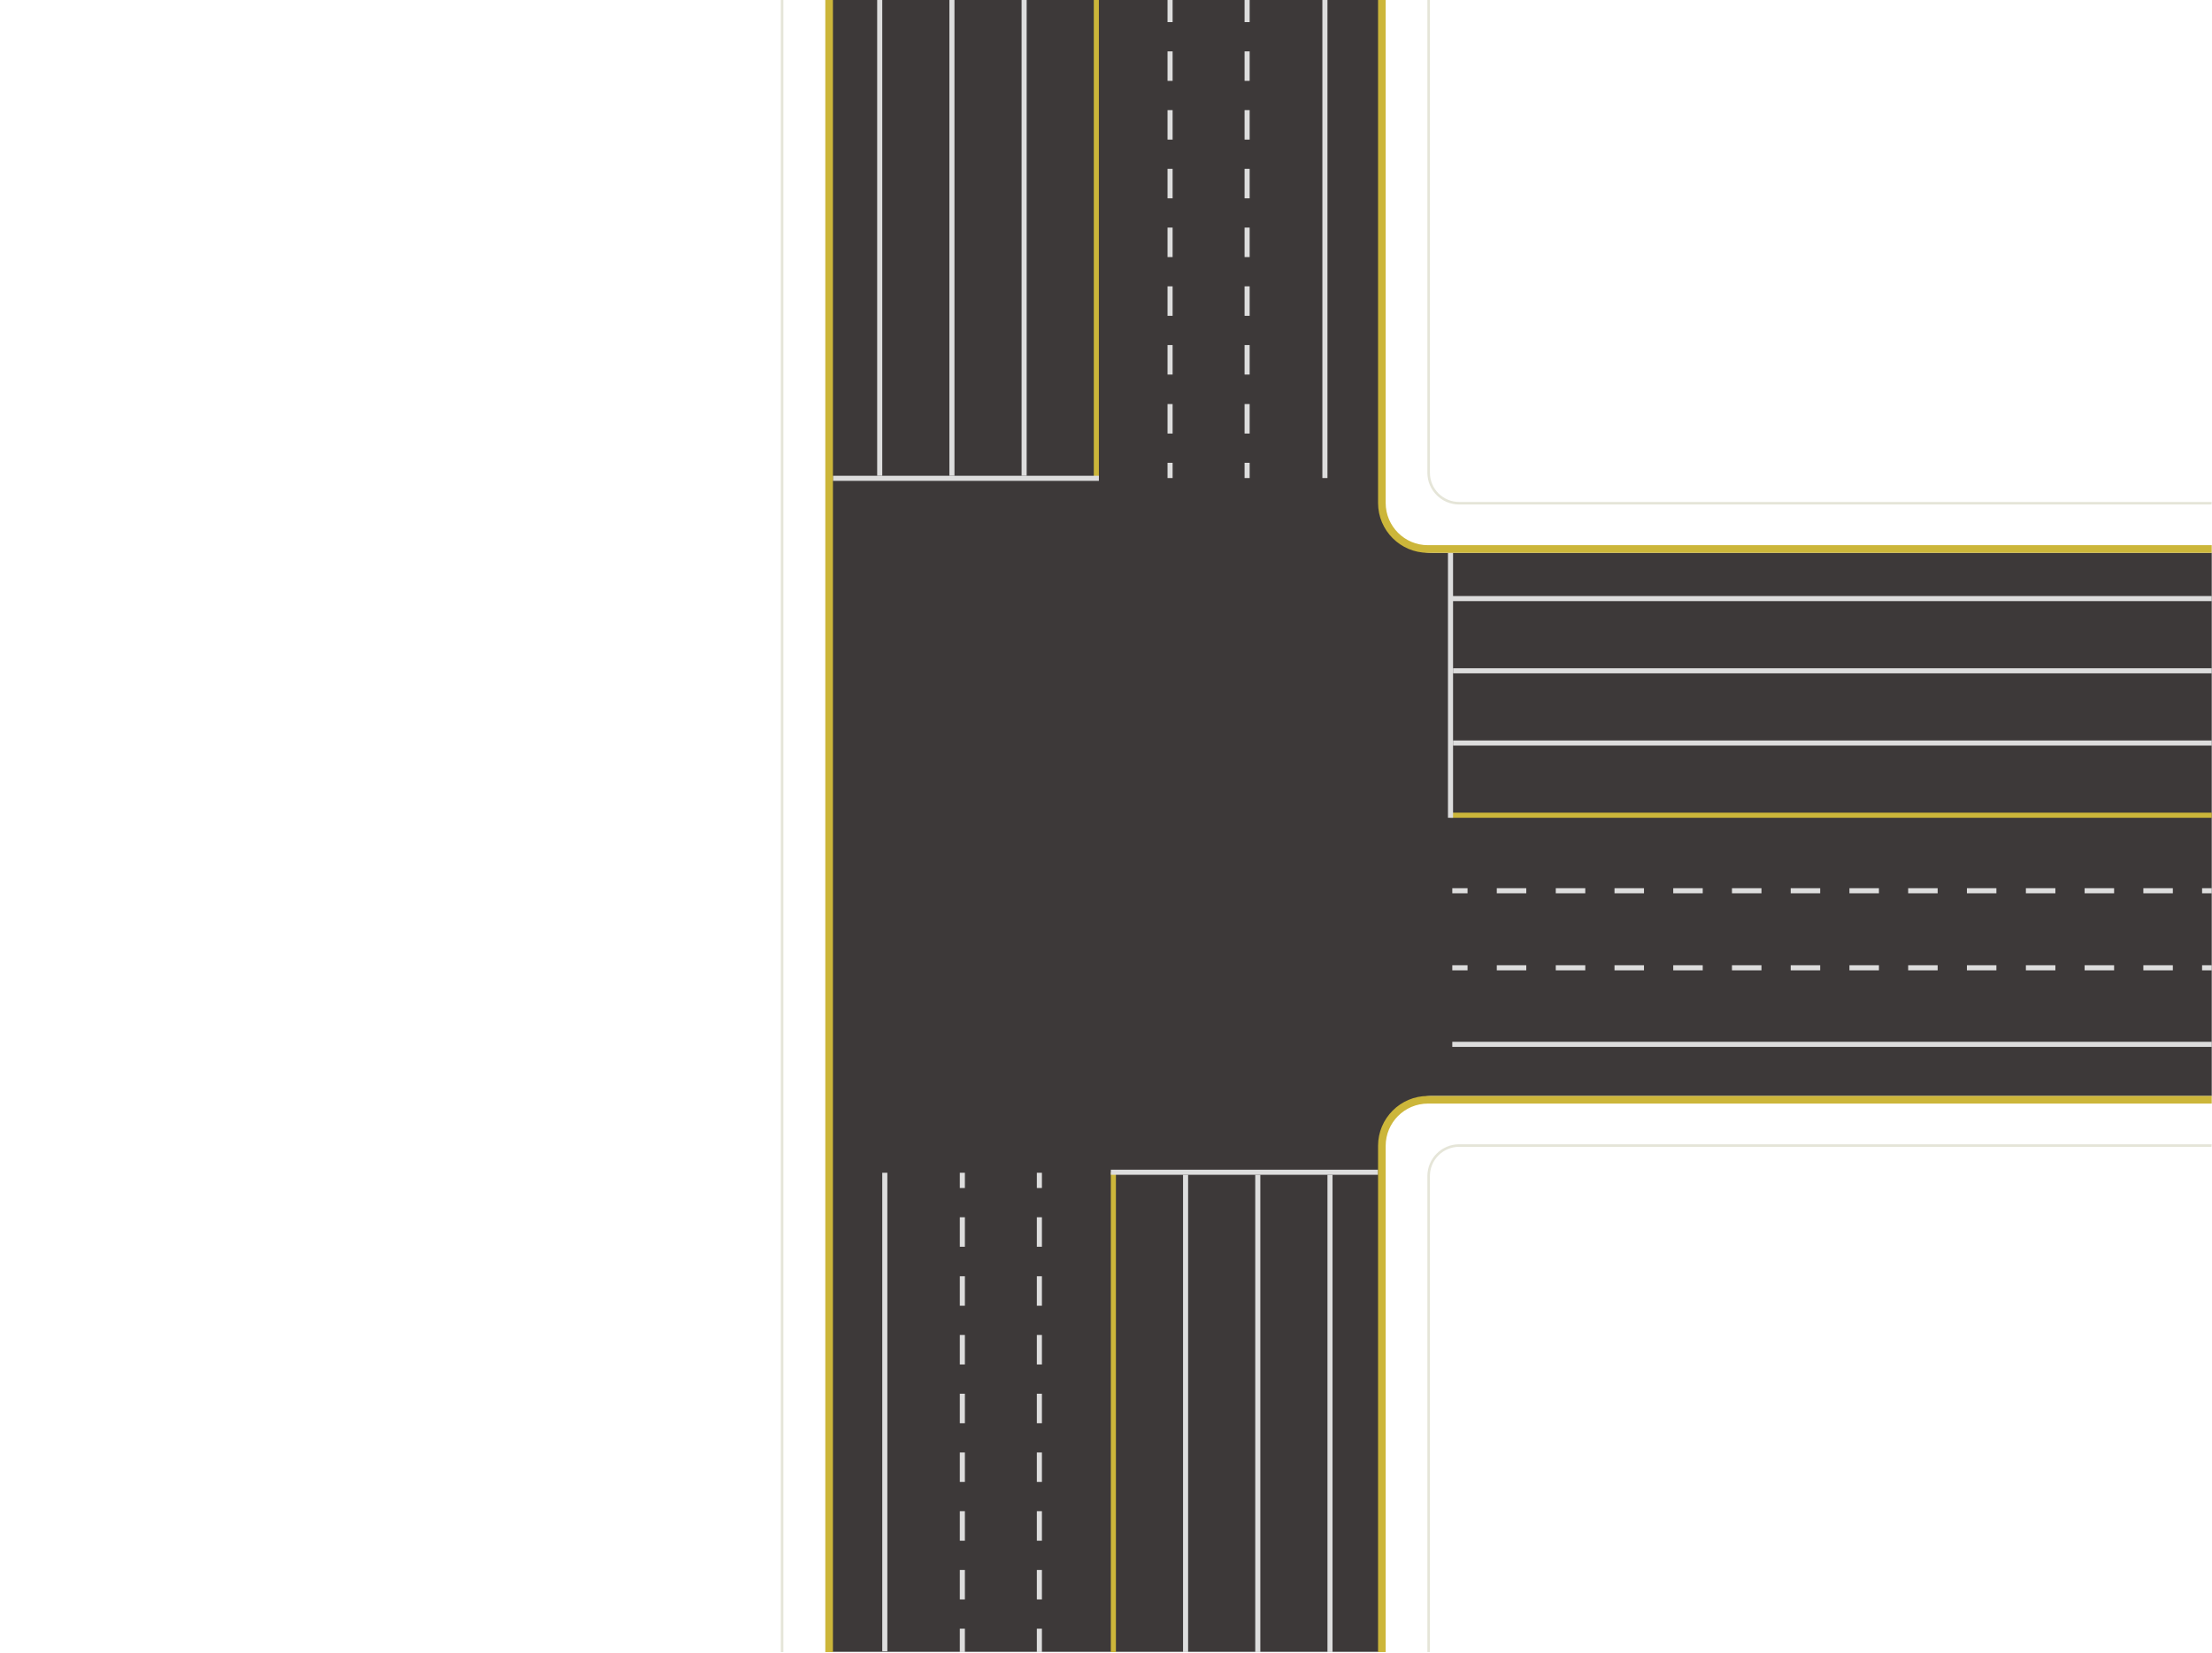
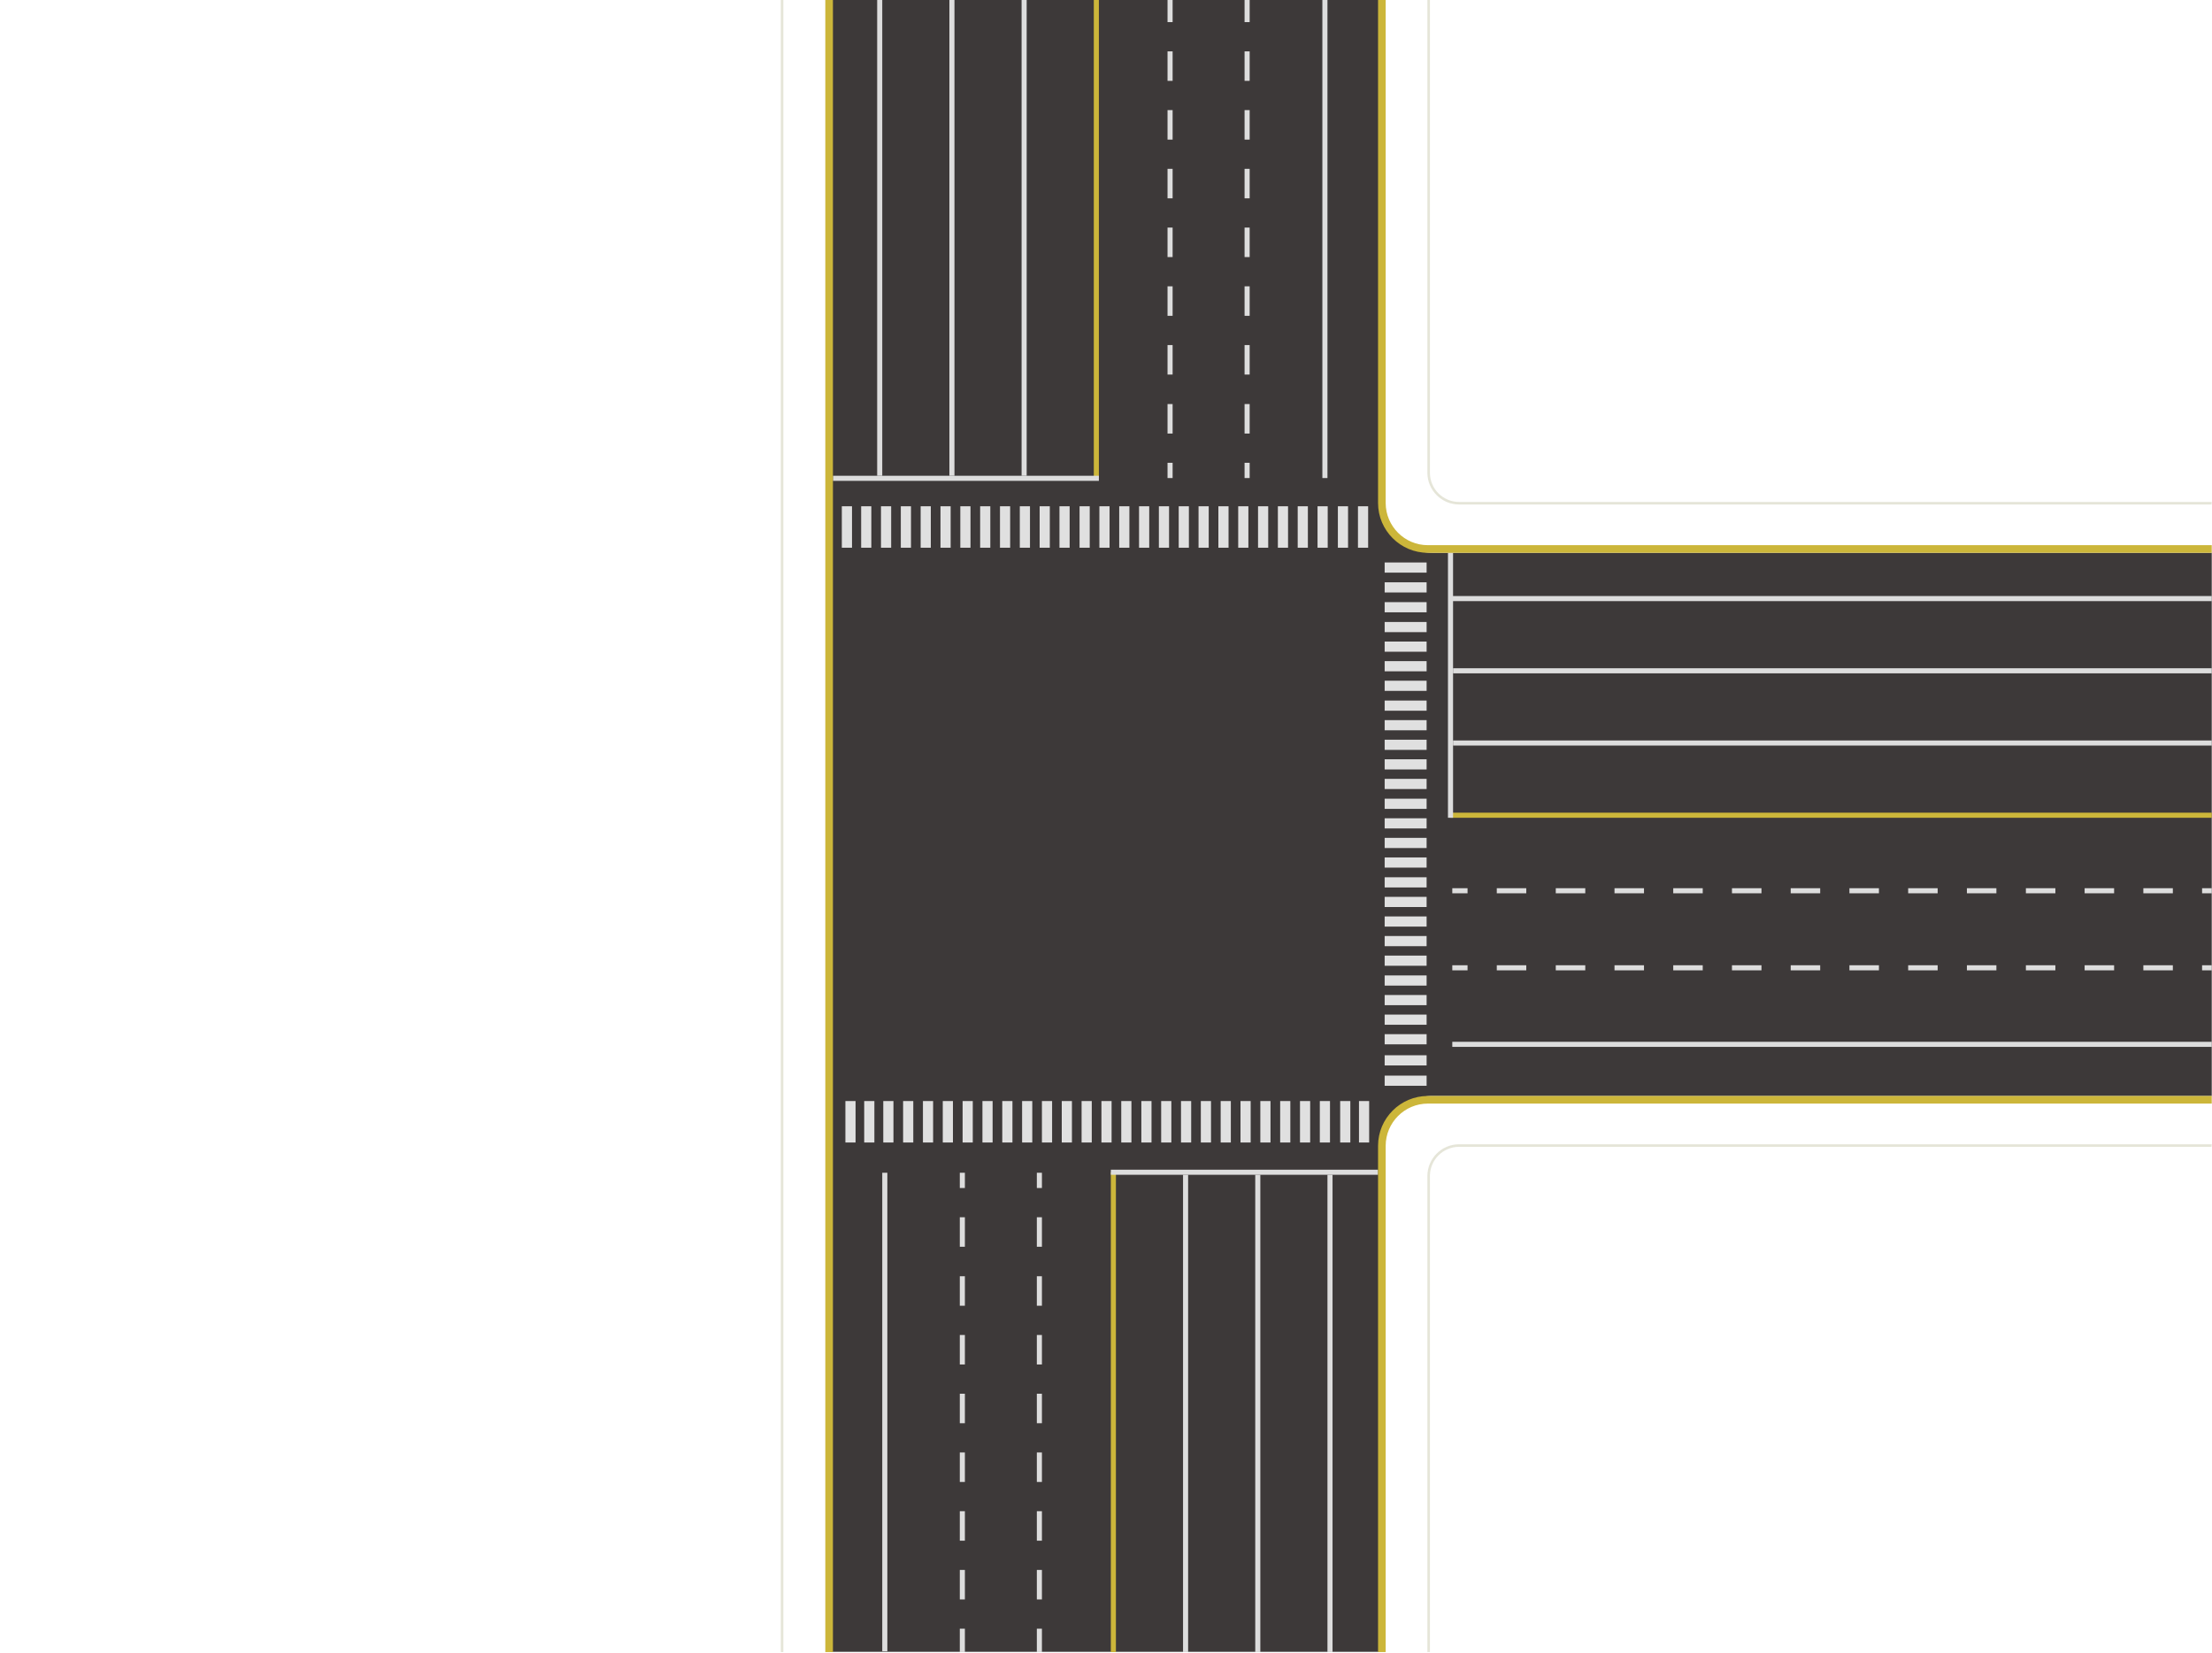
<svg xmlns="http://www.w3.org/2000/svg" version="1.1" id="图层_1" x="0px" y="0px" viewBox="0 0 870 650" style="enable-background:new 0 0 870 650;" xml:space="preserve">
  <style type="text/css">
	.st0{fill:#3D3939;}
- 	.st1{fill:#DDDDDD;}
- 	.st2{fill:#CCB63A;}
- 	.st3{fill:#E5E5D8;}
+ 	.st1{opacity:0.9;}
+ 	.st2{fill:#F2F2F2;}
+ 	.st3{fill:#DDDDDD;}
+ 	.st4{fill:#CCB63A;}
+ 	.st5{fill:#E5E5D8;}
</style>
-   <g>
-     <path class="st0" d="M326.8,451.9v197.7l0,0h18h179.6h18l0,0V452c0-11.6,9.4-21,21-21h306.5l0,0v-18V235.4v-18l0,0H563.5   c-11.4,0-21-9.6-21-21V-0.3l0,0h-18H344.9h-18l0,0v196.7" />
+   <path class="st0" d="M326.8,451.9v197.7l0,0h18h179.6h18l0,0V452c0-11.6,9.4-21,21-21h306.5l0,0v-18V235.4v-18l0,0H563.5  c-11.4,0-21-9.6-21-21V-0.3l0,0h-18H344.9h-18l0,0v196.7" />
+   <g id="人行道">
+     <g class="st1">
+       <g>
+         <rect x="346.5" y="199.1" class="st2" width="4" height="16.3" />
+       </g>
+       <g>
+         <rect x="338.7" y="199.1" class="st2" width="4" height="16.3" />
+       </g>
+       <g>
+         <rect x="331.1" y="199.1" class="st2" width="4" height="16.3" />
+       </g>
+       <g>
+         <rect x="354.3" y="199.1" class="st2" width="4" height="16.3" />
+       </g>
+       <g>
+         <rect x="362.1" y="199.1" class="st2" width="4" height="16.3" />
+       </g>
+       <g>
+         <rect x="369.9" y="199.1" class="st2" width="4" height="16.3" />
+       </g>
+       <g>
+         <rect x="377.7" y="199.1" class="st2" width="4" height="16.3" />
+       </g>
+       <g>
+         <rect x="385.5" y="199.1" class="st2" width="4" height="16.3" />
+       </g>
+       <g>
+         <rect x="393.3" y="199.1" class="st2" width="4" height="16.3" />
+       </g>
+       <g>
+         <rect x="401.1" y="199.1" class="st2" width="4" height="16.3" />
+       </g>
+       <g>
+         <rect x="408.9" y="199.1" class="st2" width="4" height="16.3" />
+       </g>
+       <g>
+         <rect x="416.7" y="199.1" class="st2" width="4" height="16.3" />
+       </g>
+       <g>
+         <rect x="424.6" y="199.1" class="st2" width="4" height="16.3" />
+       </g>
+       <g>
+         <rect x="432.4" y="199.1" class="st2" width="4" height="16.3" />
+       </g>
+       <g>
+         <rect x="440.2" y="199.1" class="st2" width="4" height="16.3" />
+       </g>
+       <g>
+         <rect x="448" y="199.1" class="st2" width="4" height="16.3" />
+       </g>
+       <g>
+         <rect x="455.8" y="199.1" class="st2" width="4" height="16.3" />
+       </g>
+       <g>
+         <rect x="463.6" y="199.1" class="st2" width="4" height="16.3" />
+       </g>
+       <g>
+         <rect x="471.4" y="199.1" class="st2" width="4" height="16.3" />
+       </g>
+       <g>
+         <rect x="479.2" y="199.1" class="st2" width="4" height="16.3" />
+       </g>
+       <g>
+         <rect x="487" y="199.1" class="st2" width="4" height="16.3" />
+       </g>
+       <g>
+         <rect x="494.8" y="199.1" class="st2" width="4" height="16.3" />
+       </g>
+       <g>
+         <rect x="502.6" y="199.1" class="st2" width="4" height="16.3" />
+       </g>
+       <g>
+         <rect x="510.4" y="199.1" class="st2" width="4" height="16.3" />
+       </g>
+       <g>
+         <rect x="518.2" y="199.1" class="st2" width="4" height="16.3" />
+         <rect x="526.2" y="199.1" class="st2" width="4" height="16.3" />
+         <rect x="534.1" y="199.1" class="st2" width="4" height="16.3" />
+       </g>
+     </g>
+     <g class="st1">
+       <rect x="544.6" y="236.8" class="st2" width="16.5" height="4" />
+       <rect x="544.6" y="229" class="st2" width="16.5" height="4" />
+       <rect x="544.6" y="221.2" class="st2" width="16.5" height="4" />
+       <rect x="544.6" y="244.6" class="st2" width="16.5" height="4" />
+       <rect x="544.6" y="252.3" class="st2" width="16.5" height="4" />
+       <rect x="544.6" y="260" class="st2" width="16.5" height="4" />
+       <rect x="544.6" y="267.7" class="st2" width="16.5" height="4" />
+       <rect x="544.6" y="275.5" class="st2" width="16.5" height="4" />
+       <rect x="544.6" y="283.2" class="st2" width="16.5" height="4" />
+       <rect x="544.6" y="290.9" class="st2" width="16.5" height="4" />
+       <rect x="544.6" y="298.6" class="st2" width="16.5" height="4" />
+       <rect x="544.6" y="306.3" class="st2" width="16.5" height="4" />
+       <rect x="544.6" y="314.1" class="st2" width="16.5" height="4" />
+       <rect x="544.6" y="321.8" class="st2" width="16.5" height="4" />
+       <rect x="544.6" y="329.5" class="st2" width="16.5" height="4" />
+       <rect x="544.6" y="337.2" class="st2" width="16.5" height="4" />
+       <rect x="544.6" y="345" class="st2" width="16.5" height="4" />
+       <rect x="544.6" y="352.7" class="st2" width="16.5" height="4" />
+       <rect x="544.6" y="360.4" class="st2" width="16.5" height="4" />
+       <rect x="544.6" y="368.1" class="st2" width="16.5" height="4" />
+       <rect x="544.6" y="375.8" class="st2" width="16.5" height="4" />
+       <rect x="544.6" y="383.6" class="st2" width="16.5" height="4" />
+       <rect x="544.6" y="391.3" class="st2" width="16.5" height="4" />
+       <rect x="544.6" y="399" class="st2" width="16.5" height="4" />
+       <rect x="544.6" y="406.7" class="st2" width="16.5" height="4" />
+       <rect x="544.6" y="415" class="st2" width="16.5" height="4" />
+       <rect x="544.6" y="423" class="st2" width="16.5" height="4" />
+     </g>
+     <g class="st1">
+       <g>
+         <rect x="519.1" y="433" class="st2" width="4" height="16.3" />
+       </g>
+       <g>
+         <rect x="527.1" y="433" class="st2" width="4" height="16.3" />
+       </g>
+       <g>
+         <rect x="534.5" y="433" class="st2" width="4" height="16.3" />
+       </g>
+       <g>
+         <rect x="511.3" y="433" class="st2" width="4" height="16.3" />
+       </g>
+       <g>
+         <rect x="503.5" y="433" class="st2" width="4" height="16.3" />
+       </g>
+       <g>
+         <rect x="495.7" y="433" class="st2" width="4" height="16.3" />
+       </g>
+       <g>
+         <rect x="487.9" y="433" class="st2" width="4" height="16.3" />
+       </g>
+       <g>
+         <rect x="480.1" y="433" class="st2" width="4" height="16.3" />
+       </g>
+       <g>
+         <rect x="472.3" y="433" class="st2" width="4" height="16.3" />
+       </g>
+       <g>
+         <rect x="464.5" y="433" class="st2" width="4" height="16.3" />
+       </g>
+       <g>
+         <rect x="456.7" y="433" class="st2" width="4" height="16.3" />
+       </g>
+       <g>
+         <rect x="448.9" y="433" class="st2" width="4" height="16.3" />
+       </g>
+       <g>
+         <rect x="441" y="433" class="st2" width="4" height="16.3" />
+       </g>
+       <g>
+         <rect x="433.2" y="433" class="st2" width="4" height="16.3" />
+       </g>
+       <g>
+         <rect x="425.4" y="433" class="st2" width="4" height="16.3" />
+       </g>
+       <g>
+         <rect x="417.6" y="433" class="st2" width="4" height="16.3" />
+       </g>
+       <g>
+         <rect x="409.8" y="433" class="st2" width="4" height="16.3" />
+       </g>
+       <g>
+         <rect x="402" y="433" class="st2" width="4" height="16.3" />
+       </g>
+       <g>
+         <rect x="394.2" y="433" class="st2" width="4" height="16.3" />
+       </g>
+       <g>
+         <rect x="386.4" y="433" class="st2" width="4" height="16.3" />
+       </g>
+       <g>
+         <rect x="378.6" y="433" class="st2" width="4" height="16.3" />
+       </g>
+       <g>
+         <rect x="370.8" y="433" class="st2" width="4" height="16.3" />
+       </g>
+       <g>
+         <rect x="363" y="433" class="st2" width="4" height="16.3" />
+       </g>
+       <g>
+         <rect x="355.2" y="433" class="st2" width="4" height="16.3" />
+       </g>
+       <g>
+         <rect x="347.4" y="433" class="st2" width="4" height="16.3" />
+       </g>
+       <g>
+         <rect x="339.9" y="433" class="st2" width="4" height="16.3" />
+       </g>
+       <g>
+         <rect x="332.5" y="433" class="st2" width="4" height="16.3" />
+       </g>
+     </g>
+   </g>
+   <g>
+     <rect x="750.5" y="379.6" class="st3" width="11.6" height="2" />
+     <rect x="727.4" y="379.6" class="st3" width="11.6" height="2" />
+     <rect x="611.9" y="379.6" class="st3" width="11.6" height="2" />
+     <rect x="635" y="379.6" class="st3" width="11.6" height="2" />
+     <rect x="773.6" y="379.6" class="st3" width="11.6" height="2" />
+     <rect x="681.2" y="379.6" class="st3" width="11.6" height="2" />
+     <rect x="658.1" y="379.6" class="st3" width="11.6" height="2" />
+     <rect x="704.3" y="379.6" class="st3" width="11.6" height="2" />
+     <rect x="843" y="379.6" class="st3" width="11.6" height="2" />
+     <rect x="866.1" y="379.6" class="st3" width="3.8" height="2" />
+     <rect x="819.9" y="379.6" class="st3" width="11.6" height="2" />
+     <rect x="588.7" y="379.6" class="st3" width="11.6" height="2" />
+     <rect x="796.8" y="379.6" class="st3" width="11.6" height="2" />
+     <rect x="571.2" y="379.6" class="st3" width="6" height="2" />
+     <rect x="658.1" y="349.3" class="st3" width="11.6" height="2" />
+     <rect x="635" y="349.3" class="st3" width="11.6" height="2" />
+     <rect x="588.7" y="349.3" class="st3" width="11.6" height="2" />
+     <rect x="611.9" y="349.3" class="st3" width="11.6" height="2" />
+     <rect x="704.3" y="349.3" class="st3" width="11.6" height="2" />
+     <rect x="796.8" y="349.3" class="st3" width="11.6" height="2" />
+     <rect x="843" y="349.3" class="st3" width="11.6" height="2" />
+     <rect x="819.9" y="349.3" class="st3" width="11.6" height="2" />
+     <rect x="681.2" y="349.3" class="st3" width="11.6" height="2" />
+     <rect x="866.1" y="349.3" class="st3" width="3.8" height="2" />
+     <rect x="727.4" y="349.3" class="st3" width="11.6" height="2" />
+     <rect x="750.5" y="349.3" class="st3" width="11.6" height="2" />
+     <rect x="773.6" y="349.3" class="st3" width="11.6" height="2" />
+     <rect x="571.2" y="349.3" class="st3" width="6" height="2" />
+   </g>
+   <g>
    <g>
-       <rect x="750.5" y="379.6" class="st1" width="11.6" height="2" />
-       <rect x="727.4" y="379.6" class="st1" width="11.6" height="2" />
-       <rect x="611.9" y="379.6" class="st1" width="11.6" height="2" />
-       <rect x="635" y="379.6" class="st1" width="11.6" height="2" />
-       <rect x="773.6" y="379.6" class="st1" width="11.6" height="2" />
-       <rect x="681.2" y="379.6" class="st1" width="11.6" height="2" />
-       <rect x="658.1" y="379.6" class="st1" width="11.6" height="2" />
-       <rect x="704.3" y="379.6" class="st1" width="11.6" height="2" />
-       <rect x="843" y="379.6" class="st1" width="11.6" height="2" />
-       <rect x="866.1" y="379.6" class="st1" width="3.8" height="2" />
-       <rect x="819.9" y="379.6" class="st1" width="11.6" height="2" />
-       <rect x="588.7" y="379.6" class="st1" width="11.6" height="2" />
-       <rect x="796.8" y="379.6" class="st1" width="11.6" height="2" />
-       <rect x="571.2" y="379.6" class="st1" width="6" height="2" />
-       <rect x="658.1" y="349.3" class="st1" width="11.6" height="2" />
-       <rect x="635" y="349.3" class="st1" width="11.6" height="2" />
-       <rect x="588.7" y="349.3" class="st1" width="11.6" height="2" />
-       <rect x="611.9" y="349.3" class="st1" width="11.6" height="2" />
-       <rect x="704.3" y="349.3" class="st1" width="11.6" height="2" />
-       <rect x="796.8" y="349.3" class="st1" width="11.6" height="2" />
-       <rect x="843" y="349.3" class="st1" width="11.6" height="2" />
-       <rect x="819.9" y="349.3" class="st1" width="11.6" height="2" />
-       <rect x="681.2" y="349.3" class="st1" width="11.6" height="2" />
-       <rect x="866.1" y="349.3" class="st1" width="3.8" height="2" />
-       <rect x="727.4" y="349.3" class="st1" width="11.6" height="2" />
-       <rect x="750.5" y="349.3" class="st1" width="11.6" height="2" />
-       <rect x="773.6" y="349.3" class="st1" width="11.6" height="2" />
-       <rect x="571.2" y="349.3" class="st1" width="6" height="2" />
-     </g>
+       <rect x="570.5" y="319.6" class="st4" width="299.4" height="2" />
+     </g>
+     <rect x="571.5" y="291.2" class="st3" width="298.4" height="2" />
+     <rect x="571.2" y="409.7" class="st3" width="298.7" height="2" />
+     <rect x="571.5" y="262.8" class="st3" width="298.4" height="2" />
+     <rect x="570.1" y="234.4" class="st3" width="299.8" height="2" />
+     <polygon class="st3" points="571.5,247.1 571.5,249.5 571.5,283.1 571.5,285.6 571.5,321.6 569.5,321.6 569.5,216.8 571.5,216.8     " />
+   </g>
+   <g>
+     <rect x="489.5" y="-0.3" class="st3" width="2" height="9" />
+     <rect x="489.5" y="20.2" class="st3" width="2" height="11.6" />
+     <rect x="489.5" y="135.7" class="st3" width="2" height="11.6" />
+     <rect x="489.5" y="112.6" class="st3" width="2" height="11.6" />
+     <rect x="489.5" y="66.4" class="st3" width="2" height="11.6" />
+     <rect x="489.5" y="89.5" class="st3" width="2" height="11.6" />
+     <rect x="489.5" y="43.3" class="st3" width="2" height="11.6" />
+     <rect x="489.5" y="158.9" class="st3" width="2" height="11.6" />
+     <rect x="489.5" y="182" class="st3" width="2" height="6" />
+     <rect x="459.2" y="89.5" class="st3" width="2" height="11.6" />
+     <rect x="459.2" y="112.6" class="st3" width="2" height="11.6" />
+     <rect x="459.2" y="158.9" class="st3" width="2" height="11.6" />
+     <rect x="459.2" y="135.7" class="st3" width="2" height="11.6" />
+     <rect x="459.2" y="43.3" class="st3" width="2" height="11.6" />
+     <rect x="459.2" y="66.4" class="st3" width="2" height="11.6" />
+     <rect x="459.2" y="20.2" class="st3" width="2" height="11.6" />
+     <rect x="459.2" y="-0.3" class="st3" width="2" height="9" />
+     <rect x="459.2" y="182" class="st3" width="2" height="6" />
+   </g>
+   <g>
    <g>
-       <g>
-         <rect x="570.5" y="319.6" class="st2" width="299.4" height="2" />
-       </g>
-       <rect x="571.5" y="291.2" class="st1" width="298.4" height="2" />
-       <rect x="571.2" y="409.7" class="st1" width="298.7" height="2" />
-       <rect x="571.5" y="262.8" class="st1" width="298.4" height="2" />
-       <rect x="570.1" y="234.4" class="st1" width="299.8" height="2" />
-       <polygon class="st1" points="571.5,247.1 571.5,249.5 571.5,283.1 571.5,285.6 571.5,321.6 569.5,321.6 569.5,216.8 571.5,216.8       " />
-     </g>
+       <rect x="430.2" y="-0.3" class="st4" width="2" height="188.4" />
+     </g>
+     <rect x="401.8" y="-0.3" class="st3" width="2" height="187.4" />
+     <rect x="373.4" y="-0.3" class="st3" width="2" height="187.4" />
+     <rect x="345" y="-0.3" class="st3" width="2" height="187.4" />
+     <rect x="520.1" y="-0.3" class="st3" width="2" height="188.3" />
+     <polyline class="st3" points="432.2,187.1 432.2,189.1 327.6,189.1 327.6,187.1  " />
+   </g>
+   <g>
+     <rect x="377.5" y="640.5" class="st3" width="2" height="9.2" />
+     <rect x="377.5" y="617.4" class="st3" width="2" height="11.6" />
+     <rect x="377.5" y="501.9" class="st3" width="2" height="11.6" />
+     <rect x="377.5" y="525" class="st3" width="2" height="11.6" />
+     <rect x="377.5" y="571.2" class="st3" width="2" height="11.6" />
+     <rect x="377.5" y="548.1" class="st3" width="2" height="11.6" />
+     <rect x="377.5" y="594.3" class="st3" width="2" height="11.6" />
+     <rect x="377.5" y="478.7" class="st3" width="2" height="11.6" />
+     <rect x="377.5" y="461.2" class="st3" width="2" height="6" />
+     <rect x="407.8" y="548.1" class="st3" width="2" height="11.6" />
+     <rect x="407.8" y="525" class="st3" width="2" height="11.6" />
+     <rect x="407.8" y="478.7" class="st3" width="2" height="11.6" />
+     <rect x="407.8" y="501.9" class="st3" width="2" height="11.6" />
+     <rect x="407.8" y="594.3" class="st3" width="2" height="11.6" />
+     <rect x="407.8" y="571.2" class="st3" width="2" height="11.6" />
+     <rect x="407.8" y="617.4" class="st3" width="2" height="11.6" />
+     <rect x="407.8" y="640.5" class="st3" width="2" height="9.2" />
+     <rect x="407.8" y="461.2" class="st3" width="2" height="6" />
+   </g>
+   <g>
    <g>
-       <rect x="489.5" y="-0.3" class="st1" width="2" height="9" />
-       <rect x="489.5" y="20.2" class="st1" width="2" height="11.6" />
-       <rect x="489.5" y="135.7" class="st1" width="2" height="11.6" />
-       <rect x="489.5" y="112.6" class="st1" width="2" height="11.6" />
-       <rect x="489.5" y="66.4" class="st1" width="2" height="11.6" />
-       <rect x="489.5" y="89.5" class="st1" width="2" height="11.6" />
-       <rect x="489.5" y="43.3" class="st1" width="2" height="11.6" />
-       <rect x="489.5" y="158.9" class="st1" width="2" height="11.6" />
-       <rect x="489.5" y="182" class="st1" width="2" height="6" />
-       <rect x="459.2" y="89.5" class="st1" width="2" height="11.6" />
-       <rect x="459.2" y="112.6" class="st1" width="2" height="11.6" />
-       <rect x="459.2" y="158.9" class="st1" width="2" height="11.6" />
-       <rect x="459.2" y="135.7" class="st1" width="2" height="11.6" />
-       <rect x="459.2" y="43.3" class="st1" width="2" height="11.6" />
-       <rect x="459.2" y="66.4" class="st1" width="2" height="11.6" />
-       <rect x="459.2" y="20.2" class="st1" width="2" height="11.6" />
-       <rect x="459.2" y="-0.3" class="st1" width="2" height="9" />
-       <rect x="459.2" y="182" class="st1" width="2" height="6" />
-     </g>
-     <g>
-       <g>
-         <rect x="430.2" y="-0.3" class="st2" width="2" height="188.4" />
-       </g>
-       <rect x="401.8" y="-0.3" class="st1" width="2" height="187.4" />
-       <rect x="373.4" y="-0.3" class="st1" width="2" height="187.4" />
-       <rect x="345" y="-0.3" class="st1" width="2" height="187.4" />
-       <rect x="520.1" y="-0.3" class="st1" width="2" height="188.3" />
-       <polyline class="st1" points="432.2,187.1 432.2,189.1 327.6,189.1 327.6,187.1   " />
-     </g>
-     <g>
-       <rect x="377.5" y="640.5" class="st1" width="2" height="9.2" />
-       <rect x="377.5" y="617.4" class="st1" width="2" height="11.6" />
-       <rect x="377.5" y="501.9" class="st1" width="2" height="11.6" />
-       <rect x="377.5" y="525" class="st1" width="2" height="11.6" />
-       <rect x="377.5" y="571.2" class="st1" width="2" height="11.6" />
-       <rect x="377.5" y="548.1" class="st1" width="2" height="11.6" />
-       <rect x="377.5" y="594.3" class="st1" width="2" height="11.6" />
-       <rect x="377.5" y="478.7" class="st1" width="2" height="11.6" />
-       <rect x="377.5" y="461.2" class="st1" width="2" height="6" />
-       <rect x="407.8" y="548.1" class="st1" width="2" height="11.6" />
-       <rect x="407.8" y="525" class="st1" width="2" height="11.6" />
-       <rect x="407.8" y="478.7" class="st1" width="2" height="11.6" />
-       <rect x="407.8" y="501.9" class="st1" width="2" height="11.6" />
-       <rect x="407.8" y="594.3" class="st1" width="2" height="11.6" />
-       <rect x="407.8" y="571.2" class="st1" width="2" height="11.6" />
-       <rect x="407.8" y="617.4" class="st1" width="2" height="11.6" />
-       <rect x="407.8" y="640.5" class="st1" width="2" height="9.2" />
-       <rect x="407.8" y="461.2" class="st1" width="2" height="6" />
-     </g>
-     <g>
-       <g>
-         <rect x="436.9" y="461" class="st2" width="2" height="188.7" />
-       </g>
-       <rect x="465.3" y="462" class="st1" width="2" height="187.7" />
-       <rect x="347" y="461.2" class="st1" width="2" height="188.2" />
-       <rect x="493.7" y="462" class="st1" width="2" height="187.7" />
-       <rect x="522.1" y="462" class="st1" width="2" height="187.7" />
-       <polygon class="st1" points="511.6,462 509.2,462 475.5,462 473,462 436.9,462 436.9,460 542,460 542,462   " />
-     </g>
-     <path class="st3" d="M869.9,197.4h-296c-6.3,0-11.5-5.1-11.5-11.5V-0.3h-1l0,0v186.2c0,6.9,5.6,12.5,12.5,12.5h295.9L869.9,197.4   L869.9,197.4z" />
-     <path class="st2" d="M869.9,214.4H561.6c-9.2,0-16.6-7.5-16.6-16.6V-0.3h-3v198.1c0,10.8,8.8,19.6,19.6,19.6h308.3L869.9,214.4   L869.9,214.4z" />
-     <path class="st3" d="M869.9,450h-296c-6.9,0-12.5,5.6-12.5,12.5v187.2l0,0h1V462.5c0-6.3,5.1-11.5,11.5-11.5h295.9L869.9,450   L869.9,450z" />
-     <path class="st2" d="M869.9,434H561.6c-9.2,0-16.6,7.5-16.6,16.6v199.1h-3V450.6c0-10.8,8.8-19.6,19.6-19.6h308.3L869.9,434   L869.9,434z" />
-     <g>
-       <path class="st3" d="M308.1,649.7v-650l0,0h-1v650" />
-     </g>
-     <rect x="324.6" y="-0.3" class="st2" width="3" height="650" />
-   </g>
+       <rect x="436.9" y="461" class="st4" width="2" height="188.7" />
+     </g>
+     <rect x="465.3" y="462" class="st3" width="2" height="187.7" />
+     <rect x="347" y="461.2" class="st3" width="2" height="188.2" />
+     <rect x="493.7" y="462" class="st3" width="2" height="187.7" />
+     <rect x="522.1" y="462" class="st3" width="2" height="187.7" />
+     <polygon class="st3" points="511.6,462 509.2,462 475.5,462 473,462 436.9,462 436.9,460 542,460 542,462  " />
+   </g>
+   <path class="st5" d="M869.9,197.4h-296c-6.3,0-11.5-5.1-11.5-11.5V-0.3h-1l0,0v186.2c0,6.9,5.6,12.5,12.5,12.5h295.9L869.9,197.4  L869.9,197.4z" />
+   <path class="st4" d="M869.9,214.4H561.6c-9.2,0-16.6-7.5-16.6-16.6V-0.3h-3v198.1c0,10.8,8.8,19.6,19.6,19.6h308.3L869.9,214.4  L869.9,214.4z" />
+   <path class="st5" d="M869.9,450h-296c-6.9,0-12.5,5.6-12.5,12.5v187.2l0,0h1V462.5c0-6.3,5.1-11.5,11.5-11.5h295.9L869.9,450  L869.9,450z" />
+   <path class="st4" d="M869.9,434H561.6c-9.2,0-16.6,7.5-16.6,16.6v199.1h-3V450.6c0-10.8,8.8-19.6,19.6-19.6h308.3L869.9,434  L869.9,434z" />
+   <g>
+     <path class="st5" d="M308.1,649.7v-650l0,0h-1v650" />
+   </g>
+   <rect x="324.6" y="-0.3" class="st4" width="3" height="650" />
</svg>
